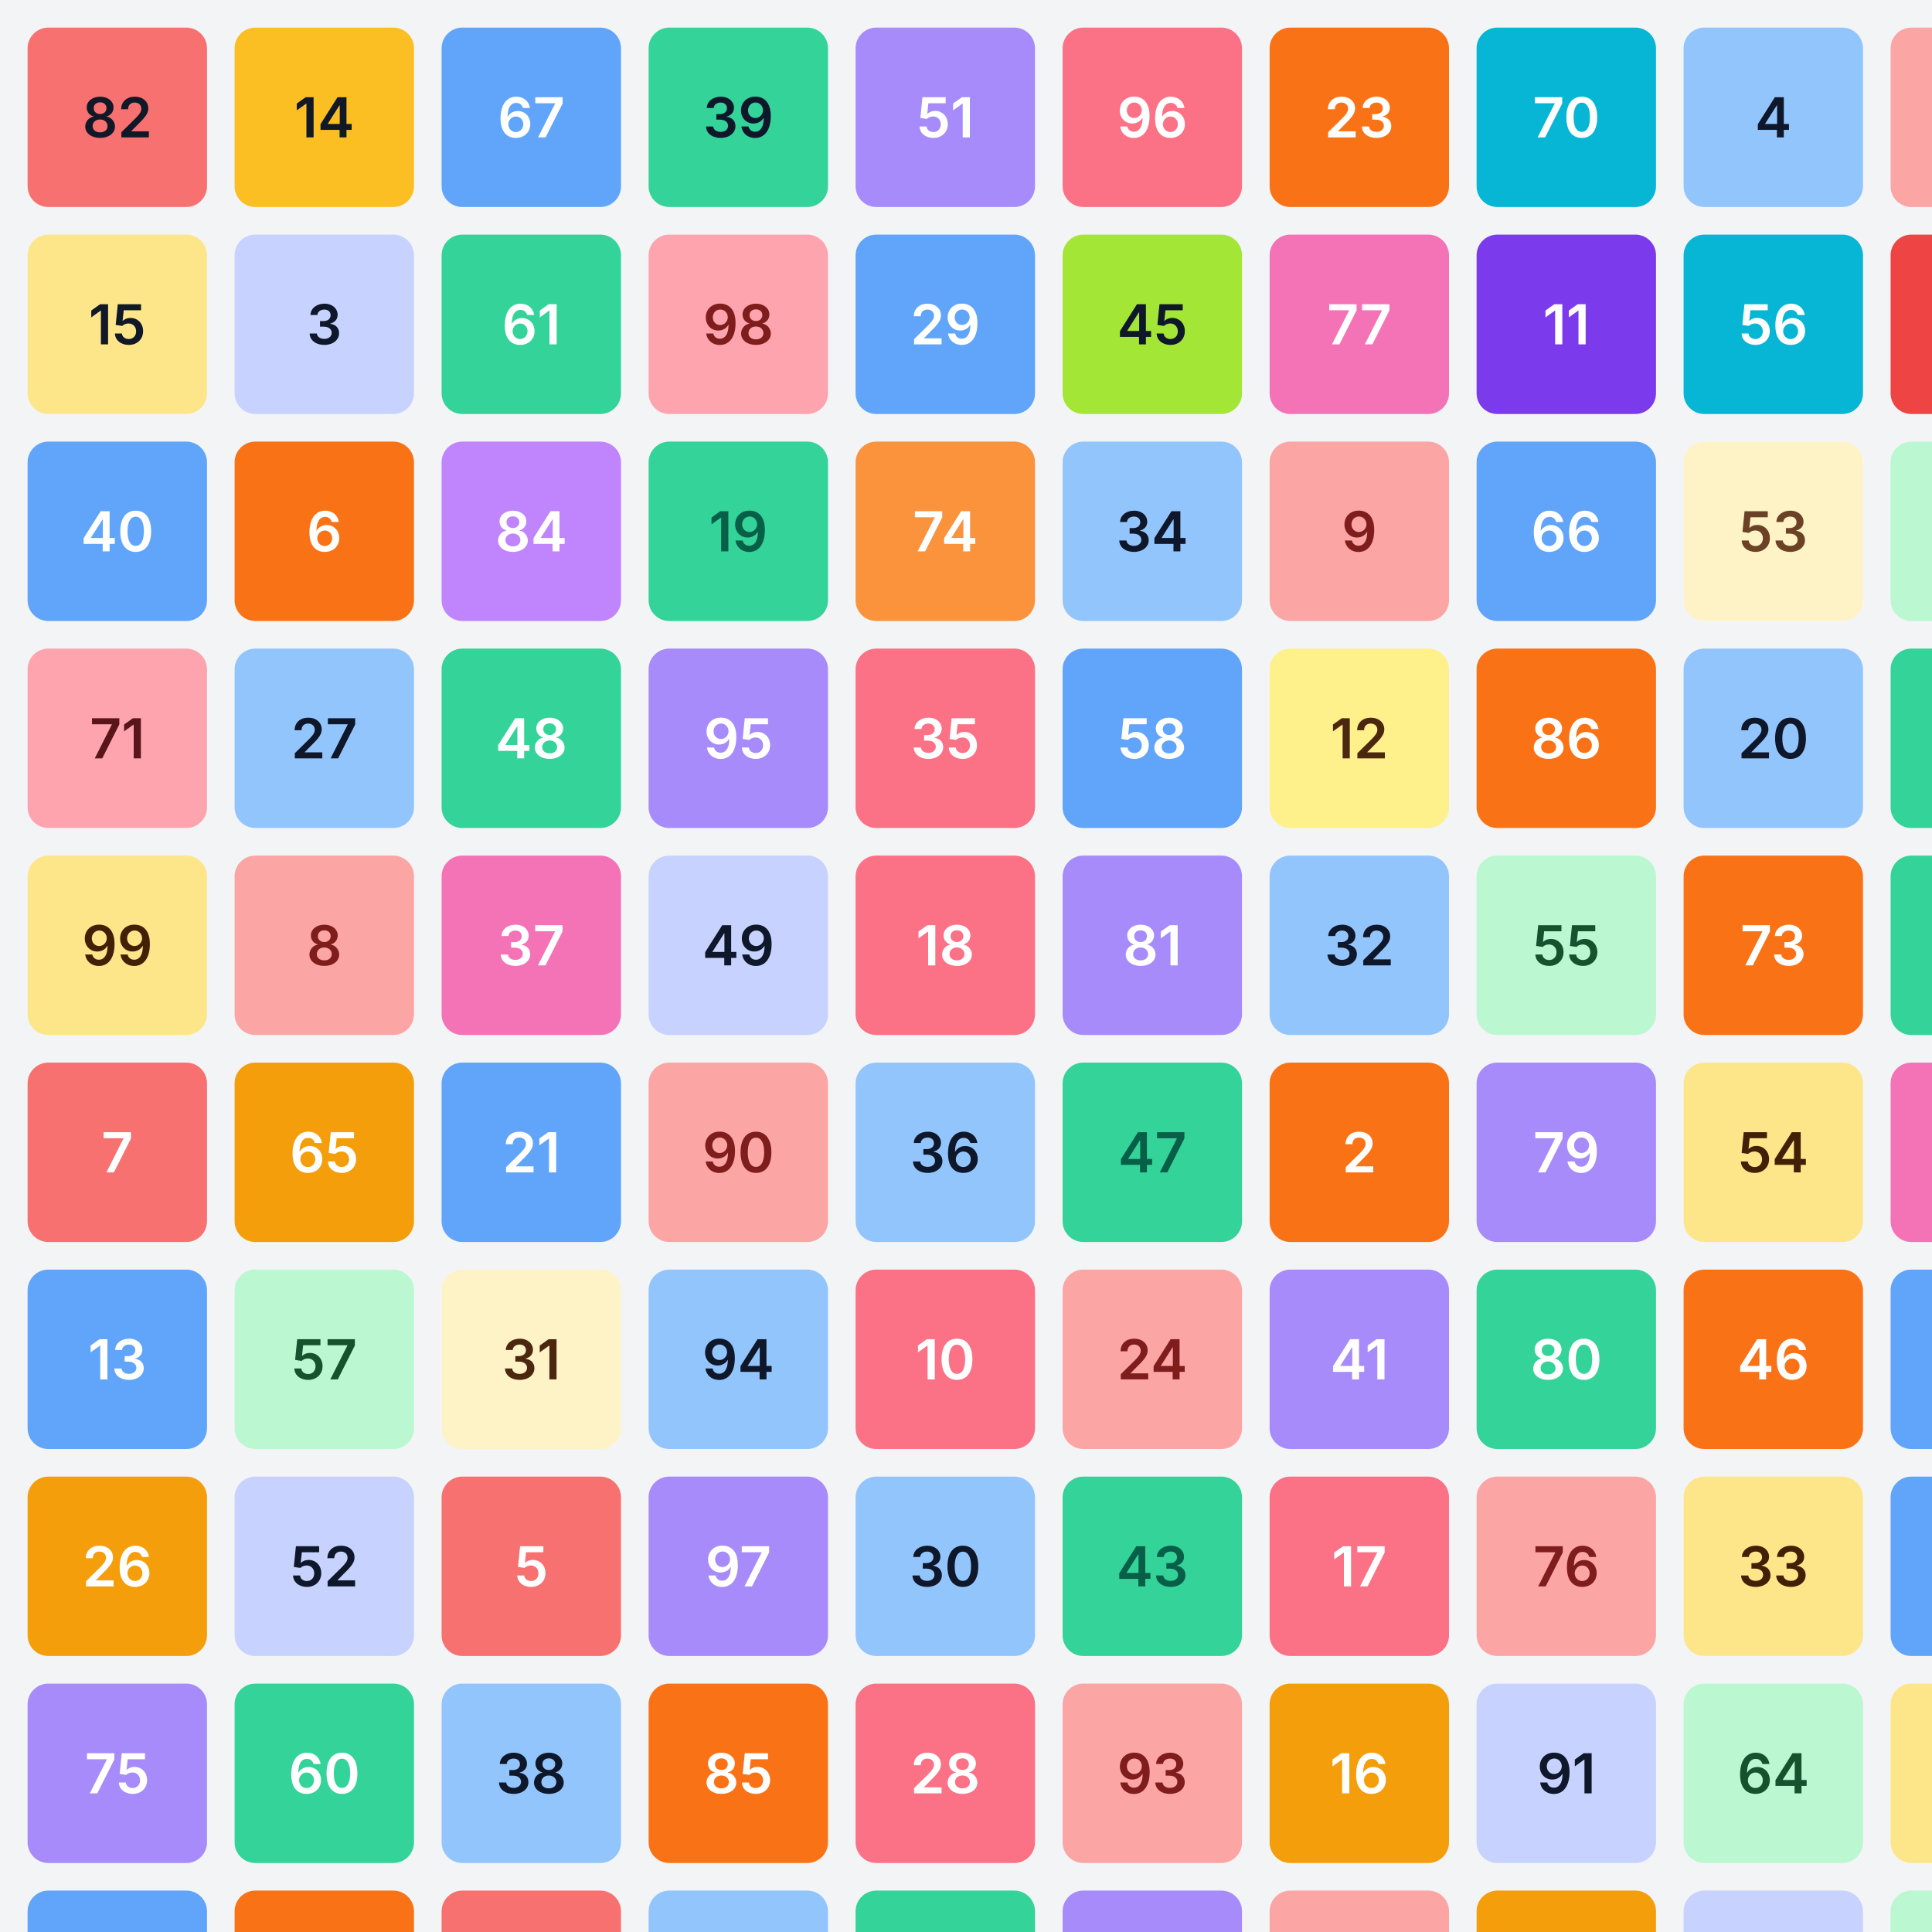
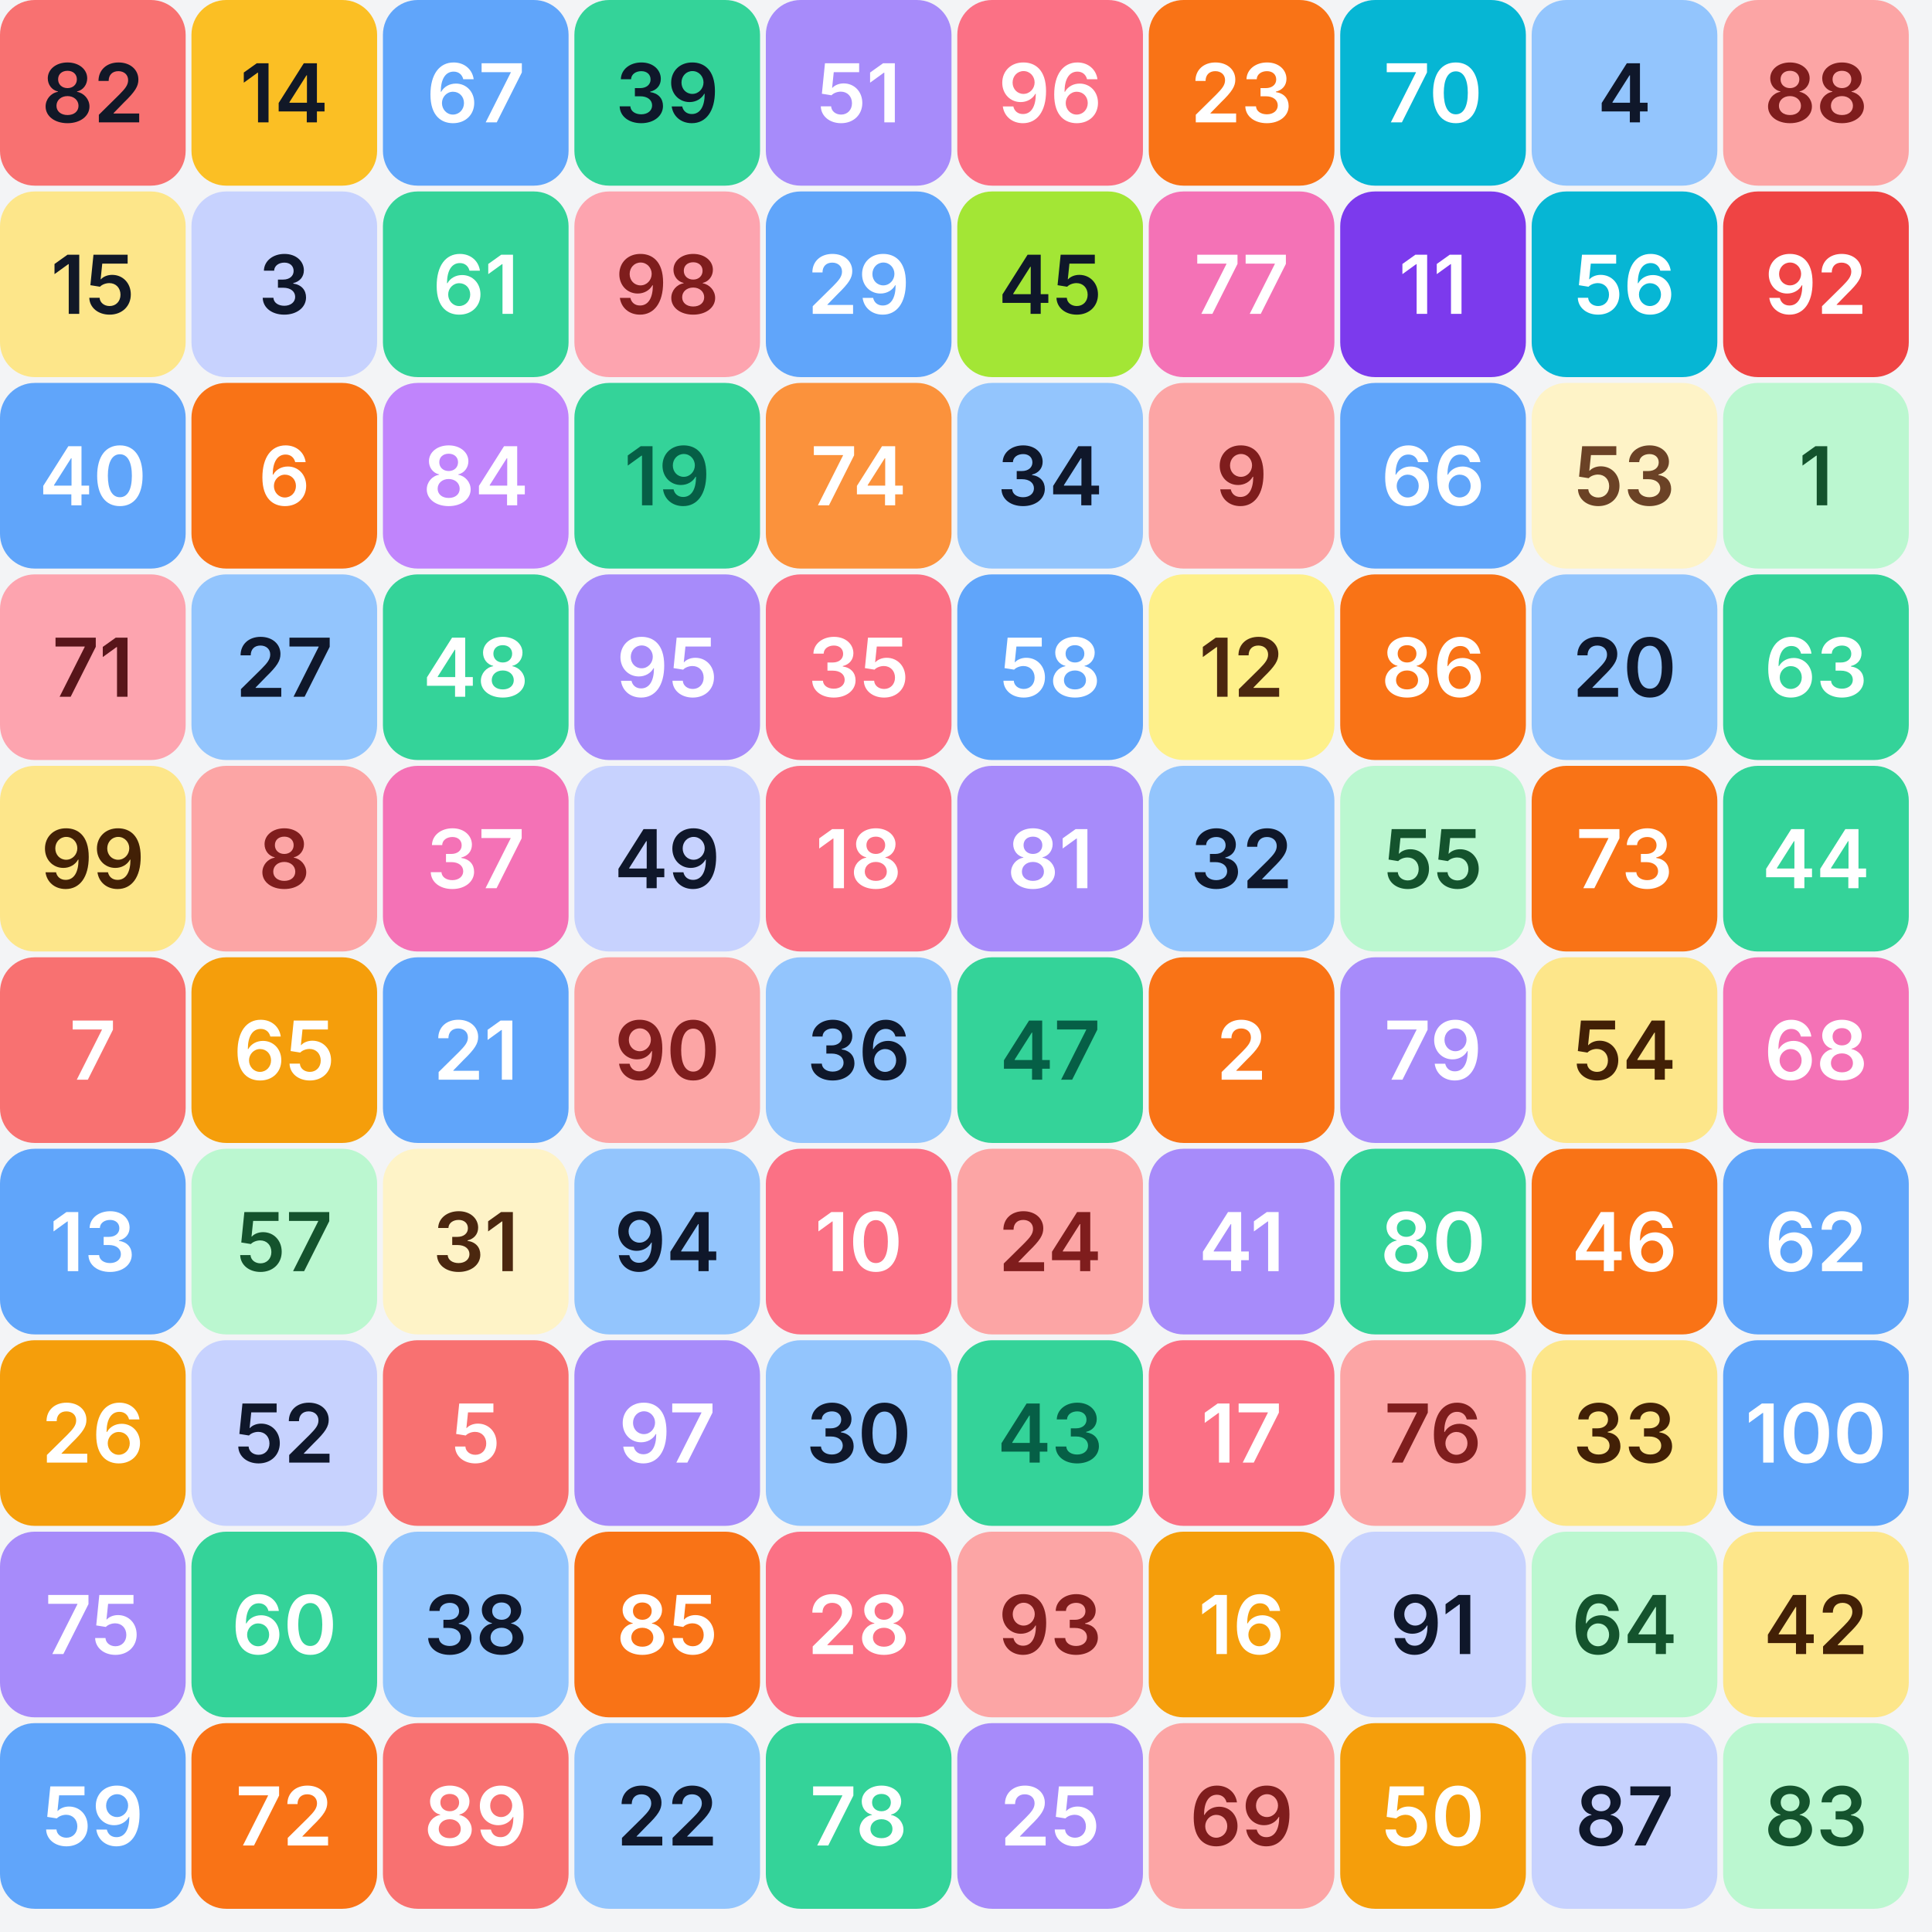
- <svg xmlns="http://www.w3.org/2000/svg" width="560" height="560" viewBox="0 0 560 560">
+ <svg xmlns="http://www.w3.org/2000/svg" width="333" height="333" viewBox="0 0 333 333">
  <rect width="100%" height="100%" fill="#f3f4f6" />
-   <g font-family="Inter, Arial, Helvetica, sans-serif" font-weight="600" font-size="16" text-anchor="middle" dominant-baseline="central">
-     <rect x="8" y="8" width="52" height="52" rx="6" fill="#f87171" />
-     <text x="34" y="34" fill="#111827">82</text>
-     <rect x="68" y="8" width="52" height="52" rx="6" fill="#fbbf24" />
-     <text x="94" y="34" fill="#111827">14</text>
-     <rect x="128" y="8" width="52" height="52" rx="6" fill="#60a5fa" />
-     <text x="154" y="34" fill="#ffffff">67</text>
-     <rect x="188" y="8" width="52" height="52" rx="6" fill="#34d399" />
-     <text x="214" y="34" fill="#0f172a">39</text>
-     <rect x="248" y="8" width="52" height="52" rx="6" fill="#a78bfa" />
-     <text x="274" y="34" fill="#ffffff">51</text>
-     <rect x="308" y="8" width="52" height="52" rx="6" fill="#fb7185" />
-     <text x="334" y="34" fill="#ffffff">96</text>
-     <rect x="368" y="8" width="52" height="52" rx="6" fill="#f97316" />
-     <text x="394" y="34" fill="#ffffff">23</text>
-     <rect x="428" y="8" width="52" height="52" rx="6" fill="#06b6d4" />
-     <text x="454" y="34" fill="#ffffff">70</text>
-     <rect x="488" y="8" width="52" height="52" rx="6" fill="#93c5fd" />
-     <text x="514" y="34" fill="#0f172a">4</text>
-     <rect x="548" y="8" width="52" height="52" rx="6" fill="#fca5a5" />
-     <text x="574" y="34" fill="#7f1d1d">88</text>
-     <rect x="8" y="68" width="52" height="52" rx="6" fill="#fde68a" />
-     <text x="34" y="94" fill="#111827">15</text>
-     <rect x="68" y="68" width="52" height="52" rx="6" fill="#c7d2fe" />
-     <text x="94" y="94" fill="#0f172a">3</text>
-     <rect x="128" y="68" width="52" height="52" rx="6" fill="#34d399" />
-     <text x="154" y="94" fill="#ffffff">61</text>
-     <rect x="188" y="68" width="52" height="52" rx="6" fill="#fda4af" />
-     <text x="214" y="94" fill="#7f1d1d">98</text>
-     <rect x="248" y="68" width="52" height="52" rx="6" fill="#60a5fa" />
-     <text x="274" y="94" fill="#ffffff">29</text>
-     <rect x="308" y="68" width="52" height="52" rx="6" fill="#a3e635" />
-     <text x="334" y="94" fill="#0f172a">45</text>
-     <rect x="368" y="68" width="52" height="52" rx="6" fill="#f472b6" />
-     <text x="394" y="94" fill="#ffffff">77</text>
-     <rect x="428" y="68" width="52" height="52" rx="6" fill="#7c3aed" />
-     <text x="454" y="94" fill="#ffffff">11</text>
-     <rect x="488" y="68" width="52" height="52" rx="6" fill="#06b6d4" />
-     <text x="514" y="94" fill="#ffffff">56</text>
-     <rect x="548" y="68" width="52" height="52" rx="6" fill="#ef4444" />
-     <text x="574" y="94" fill="#ffffff">92</text>
-     <rect x="8" y="128" width="52" height="52" rx="6" fill="#60a5fa" />
-     <text x="34" y="154" fill="#ffffff">40</text>
-     <rect x="68" y="128" width="52" height="52" rx="6" fill="#f97316" />
-     <text x="94" y="154" fill="#ffffff">6</text>
-     <rect x="128" y="128" width="52" height="52" rx="6" fill="#c084fc" />
-     <text x="154" y="154" fill="#ffffff">84</text>
-     <rect x="188" y="128" width="52" height="52" rx="6" fill="#34d399" />
-     <text x="214" y="154" fill="#065f46">19</text>
-     <rect x="248" y="128" width="52" height="52" rx="6" fill="#fb923c" />
-     <text x="274" y="154" fill="#ffffff">74</text>
-     <rect x="308" y="128" width="52" height="52" rx="6" fill="#93c5fd" />
-     <text x="334" y="154" fill="#0f172a">34</text>
-     <rect x="368" y="128" width="52" height="52" rx="6" fill="#fca5a5" />
-     <text x="394" y="154" fill="#7f1d1d">9</text>
-     <rect x="428" y="128" width="52" height="52" rx="6" fill="#60a5fa" />
-     <text x="454" y="154" fill="#ffffff">66</text>
-     <rect x="488" y="128" width="52" height="52" rx="6" fill="#fef3c7" />
-     <text x="514" y="154" fill="#6b4226">53</text>
-     <rect x="548" y="128" width="52" height="52" rx="6" fill="#bbf7d0" />
-     <text x="574" y="154" fill="#14532d">1</text>
-     <rect x="8" y="188" width="52" height="52" rx="6" fill="#fda4af" />
-     <text x="34" y="214" fill="#58151a">71</text>
-     <rect x="68" y="188" width="52" height="52" rx="6" fill="#93c5fd" />
-     <text x="94" y="214" fill="#0f172a">27</text>
-     <rect x="128" y="188" width="52" height="52" rx="6" fill="#34d399" />
-     <text x="154" y="214" fill="#ffffff">48</text>
-     <rect x="188" y="188" width="52" height="52" rx="6" fill="#a78bfa" />
-     <text x="214" y="214" fill="#ffffff">95</text>
-     <rect x="248" y="188" width="52" height="52" rx="6" fill="#fb7185" />
-     <text x="274" y="214" fill="#ffffff">35</text>
-     <rect x="308" y="188" width="52" height="52" rx="6" fill="#60a5fa" />
-     <text x="334" y="214" fill="#ffffff">58</text>
-     <rect x="368" y="188" width="52" height="52" rx="6" fill="#fef08a" />
-     <text x="394" y="214" fill="#4b270f">12</text>
-     <rect x="428" y="188" width="52" height="52" rx="6" fill="#f97316" />
-     <text x="454" y="214" fill="#ffffff">86</text>
-     <rect x="488" y="188" width="52" height="52" rx="6" fill="#93c5fd" />
-     <text x="514" y="214" fill="#0f172a">20</text>
-     <rect x="548" y="188" width="52" height="52" rx="6" fill="#34d399" />
-     <text x="574" y="214" fill="#ffffff">63</text>
-     <rect x="8" y="248" width="52" height="52" rx="6" fill="#fde68a" />
-     <text x="34" y="274" fill="#422006">99</text>
-     <rect x="68" y="248" width="52" height="52" rx="6" fill="#fca5a5" />
-     <text x="94" y="274" fill="#7f1d1d">8</text>
-     <rect x="128" y="248" width="52" height="52" rx="6" fill="#f472b6" />
-     <text x="154" y="274" fill="#ffffff">37</text>
-     <rect x="188" y="248" width="52" height="52" rx="6" fill="#c7d2fe" />
-     <text x="214" y="274" fill="#0f172a">49</text>
-     <rect x="248" y="248" width="52" height="52" rx="6" fill="#fb7185" />
-     <text x="274" y="274" fill="#ffffff">18</text>
-     <rect x="308" y="248" width="52" height="52" rx="6" fill="#a78bfa" />
-     <text x="334" y="274" fill="#ffffff">81</text>
-     <rect x="368" y="248" width="52" height="52" rx="6" fill="#93c5fd" />
-     <text x="394" y="274" fill="#0f172a">32</text>
-     <rect x="428" y="248" width="52" height="52" rx="6" fill="#bbf7d0" />
-     <text x="454" y="274" fill="#14532d">55</text>
-     <rect x="488" y="248" width="52" height="52" rx="6" fill="#f97316" />
-     <text x="514" y="274" fill="#ffffff">73</text>
-     <rect x="548" y="248" width="52" height="52" rx="6" fill="#34d399" />
-     <text x="574" y="274" fill="#ffffff">44</text>
-     <rect x="8" y="308" width="52" height="52" rx="6" fill="#f87171" />
-     <text x="34" y="334" fill="#ffffff">7</text>
-     <rect x="68" y="308" width="52" height="52" rx="6" fill="#f59e0b" />
-     <text x="94" y="334" fill="#ffffff">65</text>
-     <rect x="128" y="308" width="52" height="52" rx="6" fill="#60a5fa" />
-     <text x="154" y="334" fill="#ffffff">21</text>
-     <rect x="188" y="308" width="52" height="52" rx="6" fill="#fca5a5" />
-     <text x="214" y="334" fill="#7f1d1d">90</text>
-     <rect x="248" y="308" width="52" height="52" rx="6" fill="#93c5fd" />
-     <text x="274" y="334" fill="#0f172a">36</text>
-     <rect x="308" y="308" width="52" height="52" rx="6" fill="#34d399" />
-     <text x="334" y="334" fill="#065f46">47</text>
-     <rect x="368" y="308" width="52" height="52" rx="6" fill="#f97316" />
-     <text x="394" y="334" fill="#ffffff">2</text>
-     <rect x="428" y="308" width="52" height="52" rx="6" fill="#a78bfa" />
-     <text x="454" y="334" fill="#ffffff">79</text>
-     <rect x="488" y="308" width="52" height="52" rx="6" fill="#fde68a" />
-     <text x="514" y="334" fill="#422006">54</text>
-     <rect x="548" y="308" width="52" height="52" rx="6" fill="#f472b6" />
-     <text x="574" y="334" fill="#ffffff">68</text>
-     <rect x="8" y="368" width="52" height="52" rx="6" fill="#60a5fa" />
-     <text x="34" y="394" fill="#ffffff">13</text>
-     <rect x="68" y="368" width="52" height="52" rx="6" fill="#bbf7d0" />
-     <text x="94" y="394" fill="#14532d">57</text>
-     <rect x="128" y="368" width="52" height="52" rx="6" fill="#fef3c7" />
-     <text x="154" y="394" fill="#4b270f">31</text>
-     <rect x="188" y="368" width="52" height="52" rx="6" fill="#93c5fd" />
-     <text x="214" y="394" fill="#0f172a">94</text>
-     <rect x="248" y="368" width="52" height="52" rx="6" fill="#fb7185" />
-     <text x="274" y="394" fill="#ffffff">10</text>
-     <rect x="308" y="368" width="52" height="52" rx="6" fill="#fca5a5" />
-     <text x="334" y="394" fill="#7f1d1d">24</text>
-     <rect x="368" y="368" width="52" height="52" rx="6" fill="#a78bfa" />
-     <text x="394" y="394" fill="#ffffff">41</text>
-     <rect x="428" y="368" width="52" height="52" rx="6" fill="#34d399" />
-     <text x="454" y="394" fill="#ffffff">80</text>
-     <rect x="488" y="368" width="52" height="52" rx="6" fill="#f97316" />
-     <text x="514" y="394" fill="#ffffff">46</text>
-     <rect x="548" y="368" width="52" height="52" rx="6" fill="#60a5fa" />
-     <text x="574" y="394" fill="#ffffff">62</text>
-     <rect x="8" y="428" width="52" height="52" rx="6" fill="#f59e0b" />
-     <text x="34" y="454" fill="#ffffff">26</text>
-     <rect x="68" y="428" width="52" height="52" rx="6" fill="#c7d2fe" />
-     <text x="94" y="454" fill="#0f172a">52</text>
-     <rect x="128" y="428" width="52" height="52" rx="6" fill="#f87171" />
-     <text x="154" y="454" fill="#ffffff">5</text>
-     <rect x="188" y="428" width="52" height="52" rx="6" fill="#a78bfa" />
-     <text x="214" y="454" fill="#ffffff">97</text>
-     <rect x="248" y="428" width="52" height="52" rx="6" fill="#93c5fd" />
-     <text x="274" y="454" fill="#0f172a">30</text>
-     <rect x="308" y="428" width="52" height="52" rx="6" fill="#34d399" />
-     <text x="334" y="454" fill="#065f46">43</text>
-     <rect x="368" y="428" width="52" height="52" rx="6" fill="#fb7185" />
-     <text x="394" y="454" fill="#ffffff">17</text>
-     <rect x="428" y="428" width="52" height="52" rx="6" fill="#fca5a5" />
-     <text x="454" y="454" fill="#7f1d1d">76</text>
-     <rect x="488" y="428" width="52" height="52" rx="6" fill="#fde68a" />
-     <text x="514" y="454" fill="#422006">33</text>
-     <rect x="548" y="428" width="52" height="52" rx="6" fill="#60a5fa" />
-     <text x="574" y="454" fill="#ffffff">100</text>
-     <rect x="8" y="488" width="52" height="52" rx="6" fill="#a78bfa" />
-     <text x="34" y="514" fill="#ffffff">75</text>
-     <rect x="68" y="488" width="52" height="52" rx="6" fill="#34d399" />
-     <text x="94" y="514" fill="#ffffff">60</text>
-     <rect x="128" y="488" width="52" height="52" rx="6" fill="#93c5fd" />
-     <text x="154" y="514" fill="#0f172a">38</text>
-     <rect x="188" y="488" width="52" height="52" rx="6" fill="#f97316" />
-     <text x="214" y="514" fill="#ffffff">85</text>
-     <rect x="248" y="488" width="52" height="52" rx="6" fill="#fb7185" />
-     <text x="274" y="514" fill="#ffffff">28</text>
-     <rect x="308" y="488" width="52" height="52" rx="6" fill="#fca5a5" />
-     <text x="334" y="514" fill="#7f1d1d">93</text>
-     <rect x="368" y="488" width="52" height="52" rx="6" fill="#f59e0b" />
-     <text x="394" y="514" fill="#ffffff">16</text>
-     <rect x="428" y="488" width="52" height="52" rx="6" fill="#c7d2fe" />
-     <text x="454" y="514" fill="#0f172a">91</text>
-     <rect x="488" y="488" width="52" height="52" rx="6" fill="#bbf7d0" />
-     <text x="514" y="514" fill="#14532d">64</text>
-     <rect x="548" y="488" width="52" height="52" rx="6" fill="#fde68a" />
-     <text x="574" y="514" fill="#422006">42</text>
-     <rect x="8" y="548" width="52" height="52" rx="6" fill="#60a5fa" />
-     <text x="34" y="574" fill="#ffffff">59</text>
-     <rect x="68" y="548" width="52" height="52" rx="6" fill="#f97316" />
-     <text x="94" y="574" fill="#ffffff">72</text>
-     <rect x="128" y="548" width="52" height="52" rx="6" fill="#f87171" />
-     <text x="154" y="574" fill="#ffffff">89</text>
-     <rect x="188" y="548" width="52" height="52" rx="6" fill="#93c5fd" />
-     <text x="214" y="574" fill="#0f172a">22</text>
-     <rect x="248" y="548" width="52" height="52" rx="6" fill="#34d399" />
-     <text x="274" y="574" fill="#ffffff">78</text>
-     <rect x="308" y="548" width="52" height="52" rx="6" fill="#a78bfa" />
-     <text x="334" y="574" fill="#ffffff">25</text>
-     <rect x="368" y="548" width="52" height="52" rx="6" fill="#fca5a5" />
-     <text x="394" y="574" fill="#7f1d1d">69</text>
-     <rect x="428" y="548" width="52" height="52" rx="6" fill="#f59e0b" />
-     <text x="454" y="574" fill="#ffffff">50</text>
-     <rect x="488" y="548" width="52" height="52" rx="6" fill="#c7d2fe" />
-     <text x="514" y="574" fill="#0f172a">87</text>
-     <rect x="548" y="548" width="52" height="52" rx="6" fill="#bbf7d0" />
-     <text x="574" y="574" fill="#14532d">83</text>
+   <g font-family="Inter, Arial, Helvetica, sans-serif" font-weight="600" font-size="14" text-anchor="middle" dominant-baseline="central">
+     <rect x="0" y="0" width="32" height="32" rx="6" fill="#f87171" />
+     <text x="16" y="16" fill="#111827">82</text>
+     <rect x="33" y="0" width="32" height="32" rx="6" fill="#fbbf24" />
+     <text x="49" y="16" fill="#111827">14</text>
+     <rect x="66" y="0" width="32" height="32" rx="6" fill="#60a5fa" />
+     <text x="82" y="16" fill="#ffffff">67</text>
+     <rect x="99" y="0" width="32" height="32" rx="6" fill="#34d399" />
+     <text x="115" y="16" fill="#0f172a">39</text>
+     <rect x="132" y="0" width="32" height="32" rx="6" fill="#a78bfa" />
+     <text x="148" y="16" fill="#ffffff">51</text>
+     <rect x="165" y="0" width="32" height="32" rx="6" fill="#fb7185" />
+     <text x="181" y="16" fill="#ffffff">96</text>
+     <rect x="198" y="0" width="32" height="32" rx="6" fill="#f97316" />
+     <text x="214" y="16" fill="#ffffff">23</text>
+     <rect x="231" y="0" width="32" height="32" rx="6" fill="#06b6d4" />
+     <text x="247" y="16" fill="#ffffff">70</text>
+     <rect x="264" y="0" width="32" height="32" rx="6" fill="#93c5fd" />
+     <text x="280" y="16" fill="#0f172a">4</text>
+     <rect x="297" y="0" width="32" height="32" rx="6" fill="#fca5a5" />
+     <text x="313" y="16" fill="#7f1d1d">88</text>
+     <rect x="0" y="33" width="32" height="32" rx="6" fill="#fde68a" />
+     <text x="16" y="49" fill="#111827">15</text>
+     <rect x="33" y="33" width="32" height="32" rx="6" fill="#c7d2fe" />
+     <text x="49" y="49" fill="#0f172a">3</text>
+     <rect x="66" y="33" width="32" height="32" rx="6" fill="#34d399" />
+     <text x="82" y="49" fill="#ffffff">61</text>
+     <rect x="99" y="33" width="32" height="32" rx="6" fill="#fda4af" />
+     <text x="115" y="49" fill="#7f1d1d">98</text>
+     <rect x="132" y="33" width="32" height="32" rx="6" fill="#60a5fa" />
+     <text x="148" y="49" fill="#ffffff">29</text>
+     <rect x="165" y="33" width="32" height="32" rx="6" fill="#a3e635" />
+     <text x="181" y="49" fill="#0f172a">45</text>
+     <rect x="198" y="33" width="32" height="32" rx="6" fill="#f472b6" />
+     <text x="214" y="49" fill="#ffffff">77</text>
+     <rect x="231" y="33" width="32" height="32" rx="6" fill="#7c3aed" />
+     <text x="247" y="49" fill="#ffffff">11</text>
+     <rect x="264" y="33" width="32" height="32" rx="6" fill="#06b6d4" />
+     <text x="280" y="49" fill="#ffffff">56</text>
+     <rect x="297" y="33" width="32" height="32" rx="6" fill="#ef4444" />
+     <text x="313" y="49" fill="#ffffff">92</text>
+     <rect x="0" y="66" width="32" height="32" rx="6" fill="#60a5fa" />
+     <text x="16" y="82" fill="#ffffff">40</text>
+     <rect x="33" y="66" width="32" height="32" rx="6" fill="#f97316" />
+     <text x="49" y="82" fill="#ffffff">6</text>
+     <rect x="66" y="66" width="32" height="32" rx="6" fill="#c084fc" />
+     <text x="82" y="82" fill="#ffffff">84</text>
+     <rect x="99" y="66" width="32" height="32" rx="6" fill="#34d399" />
+     <text x="115" y="82" fill="#065f46">19</text>
+     <rect x="132" y="66" width="32" height="32" rx="6" fill="#fb923c" />
+     <text x="148" y="82" fill="#ffffff">74</text>
+     <rect x="165" y="66" width="32" height="32" rx="6" fill="#93c5fd" />
+     <text x="181" y="82" fill="#0f172a">34</text>
+     <rect x="198" y="66" width="32" height="32" rx="6" fill="#fca5a5" />
+     <text x="214" y="82" fill="#7f1d1d">9</text>
+     <rect x="231" y="66" width="32" height="32" rx="6" fill="#60a5fa" />
+     <text x="247" y="82" fill="#ffffff">66</text>
+     <rect x="264" y="66" width="32" height="32" rx="6" fill="#fef3c7" />
+     <text x="280" y="82" fill="#6b4226">53</text>
+     <rect x="297" y="66" width="32" height="32" rx="6" fill="#bbf7d0" />
+     <text x="313" y="82" fill="#14532d">1</text>
+     <rect x="0" y="99" width="32" height="32" rx="6" fill="#fda4af" />
+     <text x="16" y="115" fill="#58151a">71</text>
+     <rect x="33" y="99" width="32" height="32" rx="6" fill="#93c5fd" />
+     <text x="49" y="115" fill="#0f172a">27</text>
+     <rect x="66" y="99" width="32" height="32" rx="6" fill="#34d399" />
+     <text x="82" y="115" fill="#ffffff">48</text>
+     <rect x="99" y="99" width="32" height="32" rx="6" fill="#a78bfa" />
+     <text x="115" y="115" fill="#ffffff">95</text>
+     <rect x="132" y="99" width="32" height="32" rx="6" fill="#fb7185" />
+     <text x="148" y="115" fill="#ffffff">35</text>
+     <rect x="165" y="99" width="32" height="32" rx="6" fill="#60a5fa" />
+     <text x="181" y="115" fill="#ffffff">58</text>
+     <rect x="198" y="99" width="32" height="32" rx="6" fill="#fef08a" />
+     <text x="214" y="115" fill="#4b270f">12</text>
+     <rect x="231" y="99" width="32" height="32" rx="6" fill="#f97316" />
+     <text x="247" y="115" fill="#ffffff">86</text>
+     <rect x="264" y="99" width="32" height="32" rx="6" fill="#93c5fd" />
+     <text x="280" y="115" fill="#0f172a">20</text>
+     <rect x="297" y="99" width="32" height="32" rx="6" fill="#34d399" />
+     <text x="313" y="115" fill="#ffffff">63</text>
+     <rect x="0" y="132" width="32" height="32" rx="6" fill="#fde68a" />
+     <text x="16" y="148" fill="#422006">99</text>
+     <rect x="33" y="132" width="32" height="32" rx="6" fill="#fca5a5" />
+     <text x="49" y="148" fill="#7f1d1d">8</text>
+     <rect x="66" y="132" width="32" height="32" rx="6" fill="#f472b6" />
+     <text x="82" y="148" fill="#ffffff">37</text>
+     <rect x="99" y="132" width="32" height="32" rx="6" fill="#c7d2fe" />
+     <text x="115" y="148" fill="#0f172a">49</text>
+     <rect x="132" y="132" width="32" height="32" rx="6" fill="#fb7185" />
+     <text x="148" y="148" fill="#ffffff">18</text>
+     <rect x="165" y="132" width="32" height="32" rx="6" fill="#a78bfa" />
+     <text x="181" y="148" fill="#ffffff">81</text>
+     <rect x="198" y="132" width="32" height="32" rx="6" fill="#93c5fd" />
+     <text x="214" y="148" fill="#0f172a">32</text>
+     <rect x="231" y="132" width="32" height="32" rx="6" fill="#bbf7d0" />
+     <text x="247" y="148" fill="#14532d">55</text>
+     <rect x="264" y="132" width="32" height="32" rx="6" fill="#f97316" />
+     <text x="280" y="148" fill="#ffffff">73</text>
+     <rect x="297" y="132" width="32" height="32" rx="6" fill="#34d399" />
+     <text x="313" y="148" fill="#ffffff">44</text>
+     <rect x="0" y="165" width="32" height="32" rx="6" fill="#f87171" />
+     <text x="16" y="181" fill="#ffffff">7</text>
+     <rect x="33" y="165" width="32" height="32" rx="6" fill="#f59e0b" />
+     <text x="49" y="181" fill="#ffffff">65</text>
+     <rect x="66" y="165" width="32" height="32" rx="6" fill="#60a5fa" />
+     <text x="82" y="181" fill="#ffffff">21</text>
+     <rect x="99" y="165" width="32" height="32" rx="6" fill="#fca5a5" />
+     <text x="115" y="181" fill="#7f1d1d">90</text>
+     <rect x="132" y="165" width="32" height="32" rx="6" fill="#93c5fd" />
+     <text x="148" y="181" fill="#0f172a">36</text>
+     <rect x="165" y="165" width="32" height="32" rx="6" fill="#34d399" />
+     <text x="181" y="181" fill="#065f46">47</text>
+     <rect x="198" y="165" width="32" height="32" rx="6" fill="#f97316" />
+     <text x="214" y="181" fill="#ffffff">2</text>
+     <rect x="231" y="165" width="32" height="32" rx="6" fill="#a78bfa" />
+     <text x="247" y="181" fill="#ffffff">79</text>
+     <rect x="264" y="165" width="32" height="32" rx="6" fill="#fde68a" />
+     <text x="280" y="181" fill="#422006">54</text>
+     <rect x="297" y="165" width="32" height="32" rx="6" fill="#f472b6" />
+     <text x="313" y="181" fill="#ffffff">68</text>
+     <rect x="0" y="198" width="32" height="32" rx="6" fill="#60a5fa" />
+     <text x="16" y="214" fill="#ffffff">13</text>
+     <rect x="33" y="198" width="32" height="32" rx="6" fill="#bbf7d0" />
+     <text x="49" y="214" fill="#14532d">57</text>
+     <rect x="66" y="198" width="32" height="32" rx="6" fill="#fef3c7" />
+     <text x="82" y="214" fill="#4b270f">31</text>
+     <rect x="99" y="198" width="32" height="32" rx="6" fill="#93c5fd" />
+     <text x="115" y="214" fill="#0f172a">94</text>
+     <rect x="132" y="198" width="32" height="32" rx="6" fill="#fb7185" />
+     <text x="148" y="214" fill="#ffffff">10</text>
+     <rect x="165" y="198" width="32" height="32" rx="6" fill="#fca5a5" />
+     <text x="181" y="214" fill="#7f1d1d">24</text>
+     <rect x="198" y="198" width="32" height="32" rx="6" fill="#a78bfa" />
+     <text x="214" y="214" fill="#ffffff">41</text>
+     <rect x="231" y="198" width="32" height="32" rx="6" fill="#34d399" />
+     <text x="247" y="214" fill="#ffffff">80</text>
+     <rect x="264" y="198" width="32" height="32" rx="6" fill="#f97316" />
+     <text x="280" y="214" fill="#ffffff">46</text>
+     <rect x="297" y="198" width="32" height="32" rx="6" fill="#60a5fa" />
+     <text x="313" y="214" fill="#ffffff">62</text>
+     <rect x="0" y="231" width="32" height="32" rx="6" fill="#f59e0b" />
+     <text x="16" y="247" fill="#ffffff">26</text>
+     <rect x="33" y="231" width="32" height="32" rx="6" fill="#c7d2fe" />
+     <text x="49" y="247" fill="#0f172a">52</text>
+     <rect x="66" y="231" width="32" height="32" rx="6" fill="#f87171" />
+     <text x="82" y="247" fill="#ffffff">5</text>
+     <rect x="99" y="231" width="32" height="32" rx="6" fill="#a78bfa" />
+     <text x="115" y="247" fill="#ffffff">97</text>
+     <rect x="132" y="231" width="32" height="32" rx="6" fill="#93c5fd" />
+     <text x="148" y="247" fill="#0f172a">30</text>
+     <rect x="165" y="231" width="32" height="32" rx="6" fill="#34d399" />
+     <text x="181" y="247" fill="#065f46">43</text>
+     <rect x="198" y="231" width="32" height="32" rx="6" fill="#fb7185" />
+     <text x="214" y="247" fill="#ffffff">17</text>
+     <rect x="231" y="231" width="32" height="32" rx="6" fill="#fca5a5" />
+     <text x="247" y="247" fill="#7f1d1d">76</text>
+     <rect x="264" y="231" width="32" height="32" rx="6" fill="#fde68a" />
+     <text x="280" y="247" fill="#422006">33</text>
+     <rect x="297" y="231" width="32" height="32" rx="6" fill="#60a5fa" />
+     <text x="313" y="247" fill="#ffffff">100</text>
+     <rect x="0" y="264" width="32" height="32" rx="6" fill="#a78bfa" />
+     <text x="16" y="280" fill="#ffffff">75</text>
+     <rect x="33" y="264" width="32" height="32" rx="6" fill="#34d399" />
+     <text x="49" y="280" fill="#ffffff">60</text>
+     <rect x="66" y="264" width="32" height="32" rx="6" fill="#93c5fd" />
+     <text x="82" y="280" fill="#0f172a">38</text>
+     <rect x="99" y="264" width="32" height="32" rx="6" fill="#f97316" />
+     <text x="115" y="280" fill="#ffffff">85</text>
+     <rect x="132" y="264" width="32" height="32" rx="6" fill="#fb7185" />
+     <text x="148" y="280" fill="#ffffff">28</text>
+     <rect x="165" y="264" width="32" height="32" rx="6" fill="#fca5a5" />
+     <text x="181" y="280" fill="#7f1d1d">93</text>
+     <rect x="198" y="264" width="32" height="32" rx="6" fill="#f59e0b" />
+     <text x="214" y="280" fill="#ffffff">16</text>
+     <rect x="231" y="264" width="32" height="32" rx="6" fill="#c7d2fe" />
+     <text x="247" y="280" fill="#0f172a">91</text>
+     <rect x="264" y="264" width="32" height="32" rx="6" fill="#bbf7d0" />
+     <text x="280" y="280" fill="#14532d">64</text>
+     <rect x="297" y="264" width="32" height="32" rx="6" fill="#fde68a" />
+     <text x="313" y="280" fill="#422006">42</text>
+     <rect x="0" y="297" width="32" height="32" rx="6" fill="#60a5fa" />
+     <text x="16" y="313" fill="#ffffff">59</text>
+     <rect x="33" y="297" width="32" height="32" rx="6" fill="#f97316" />
+     <text x="49" y="313" fill="#ffffff">72</text>
+     <rect x="66" y="297" width="32" height="32" rx="6" fill="#f87171" />
+     <text x="82" y="313" fill="#ffffff">89</text>
+     <rect x="99" y="297" width="32" height="32" rx="6" fill="#93c5fd" />
+     <text x="115" y="313" fill="#0f172a">22</text>
+     <rect x="132" y="297" width="32" height="32" rx="6" fill="#34d399" />
+     <text x="148" y="313" fill="#ffffff">78</text>
+     <rect x="165" y="297" width="32" height="32" rx="6" fill="#a78bfa" />
+     <text x="181" y="313" fill="#ffffff">25</text>
+     <rect x="198" y="297" width="32" height="32" rx="6" fill="#fca5a5" />
+     <text x="214" y="313" fill="#7f1d1d">69</text>
+     <rect x="231" y="297" width="32" height="32" rx="6" fill="#f59e0b" />
+     <text x="247" y="313" fill="#ffffff">50</text>
+     <rect x="264" y="297" width="32" height="32" rx="6" fill="#c7d2fe" />
+     <text x="280" y="313" fill="#0f172a">87</text>
+     <rect x="297" y="297" width="32" height="32" rx="6" fill="#bbf7d0" />
+     <text x="313" y="313" fill="#14532d">83</text>
  </g>
</svg>
